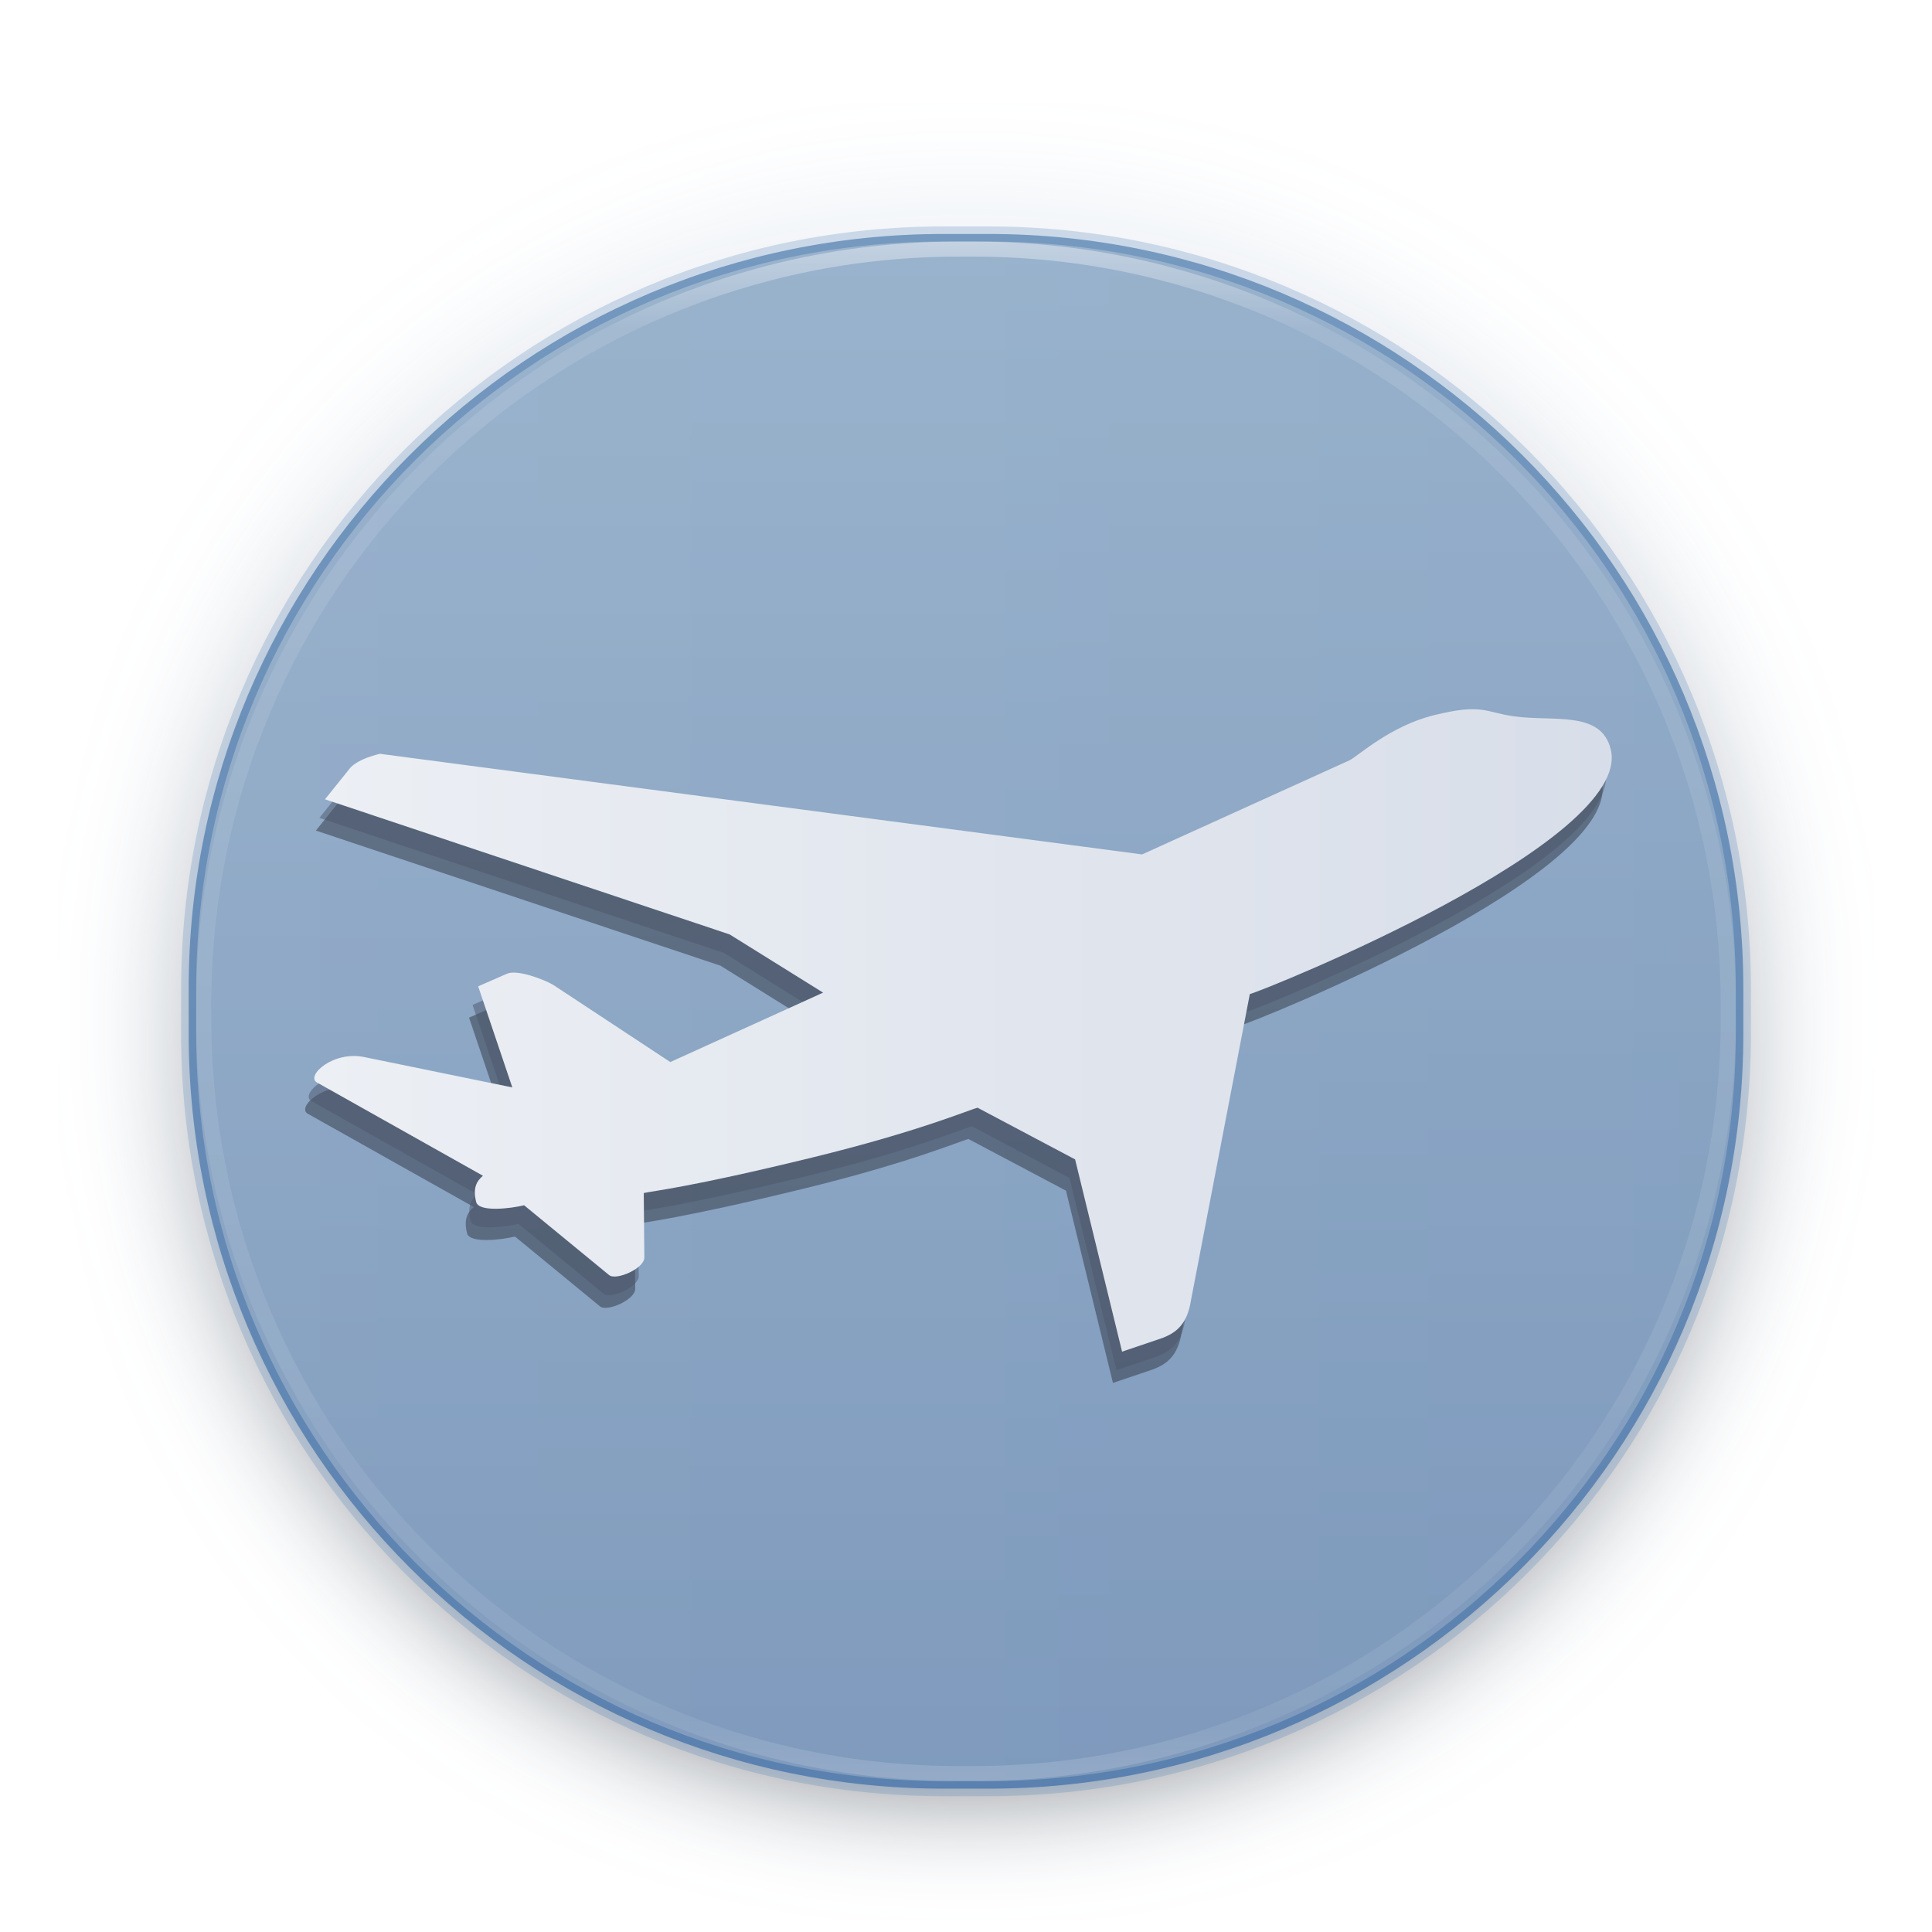
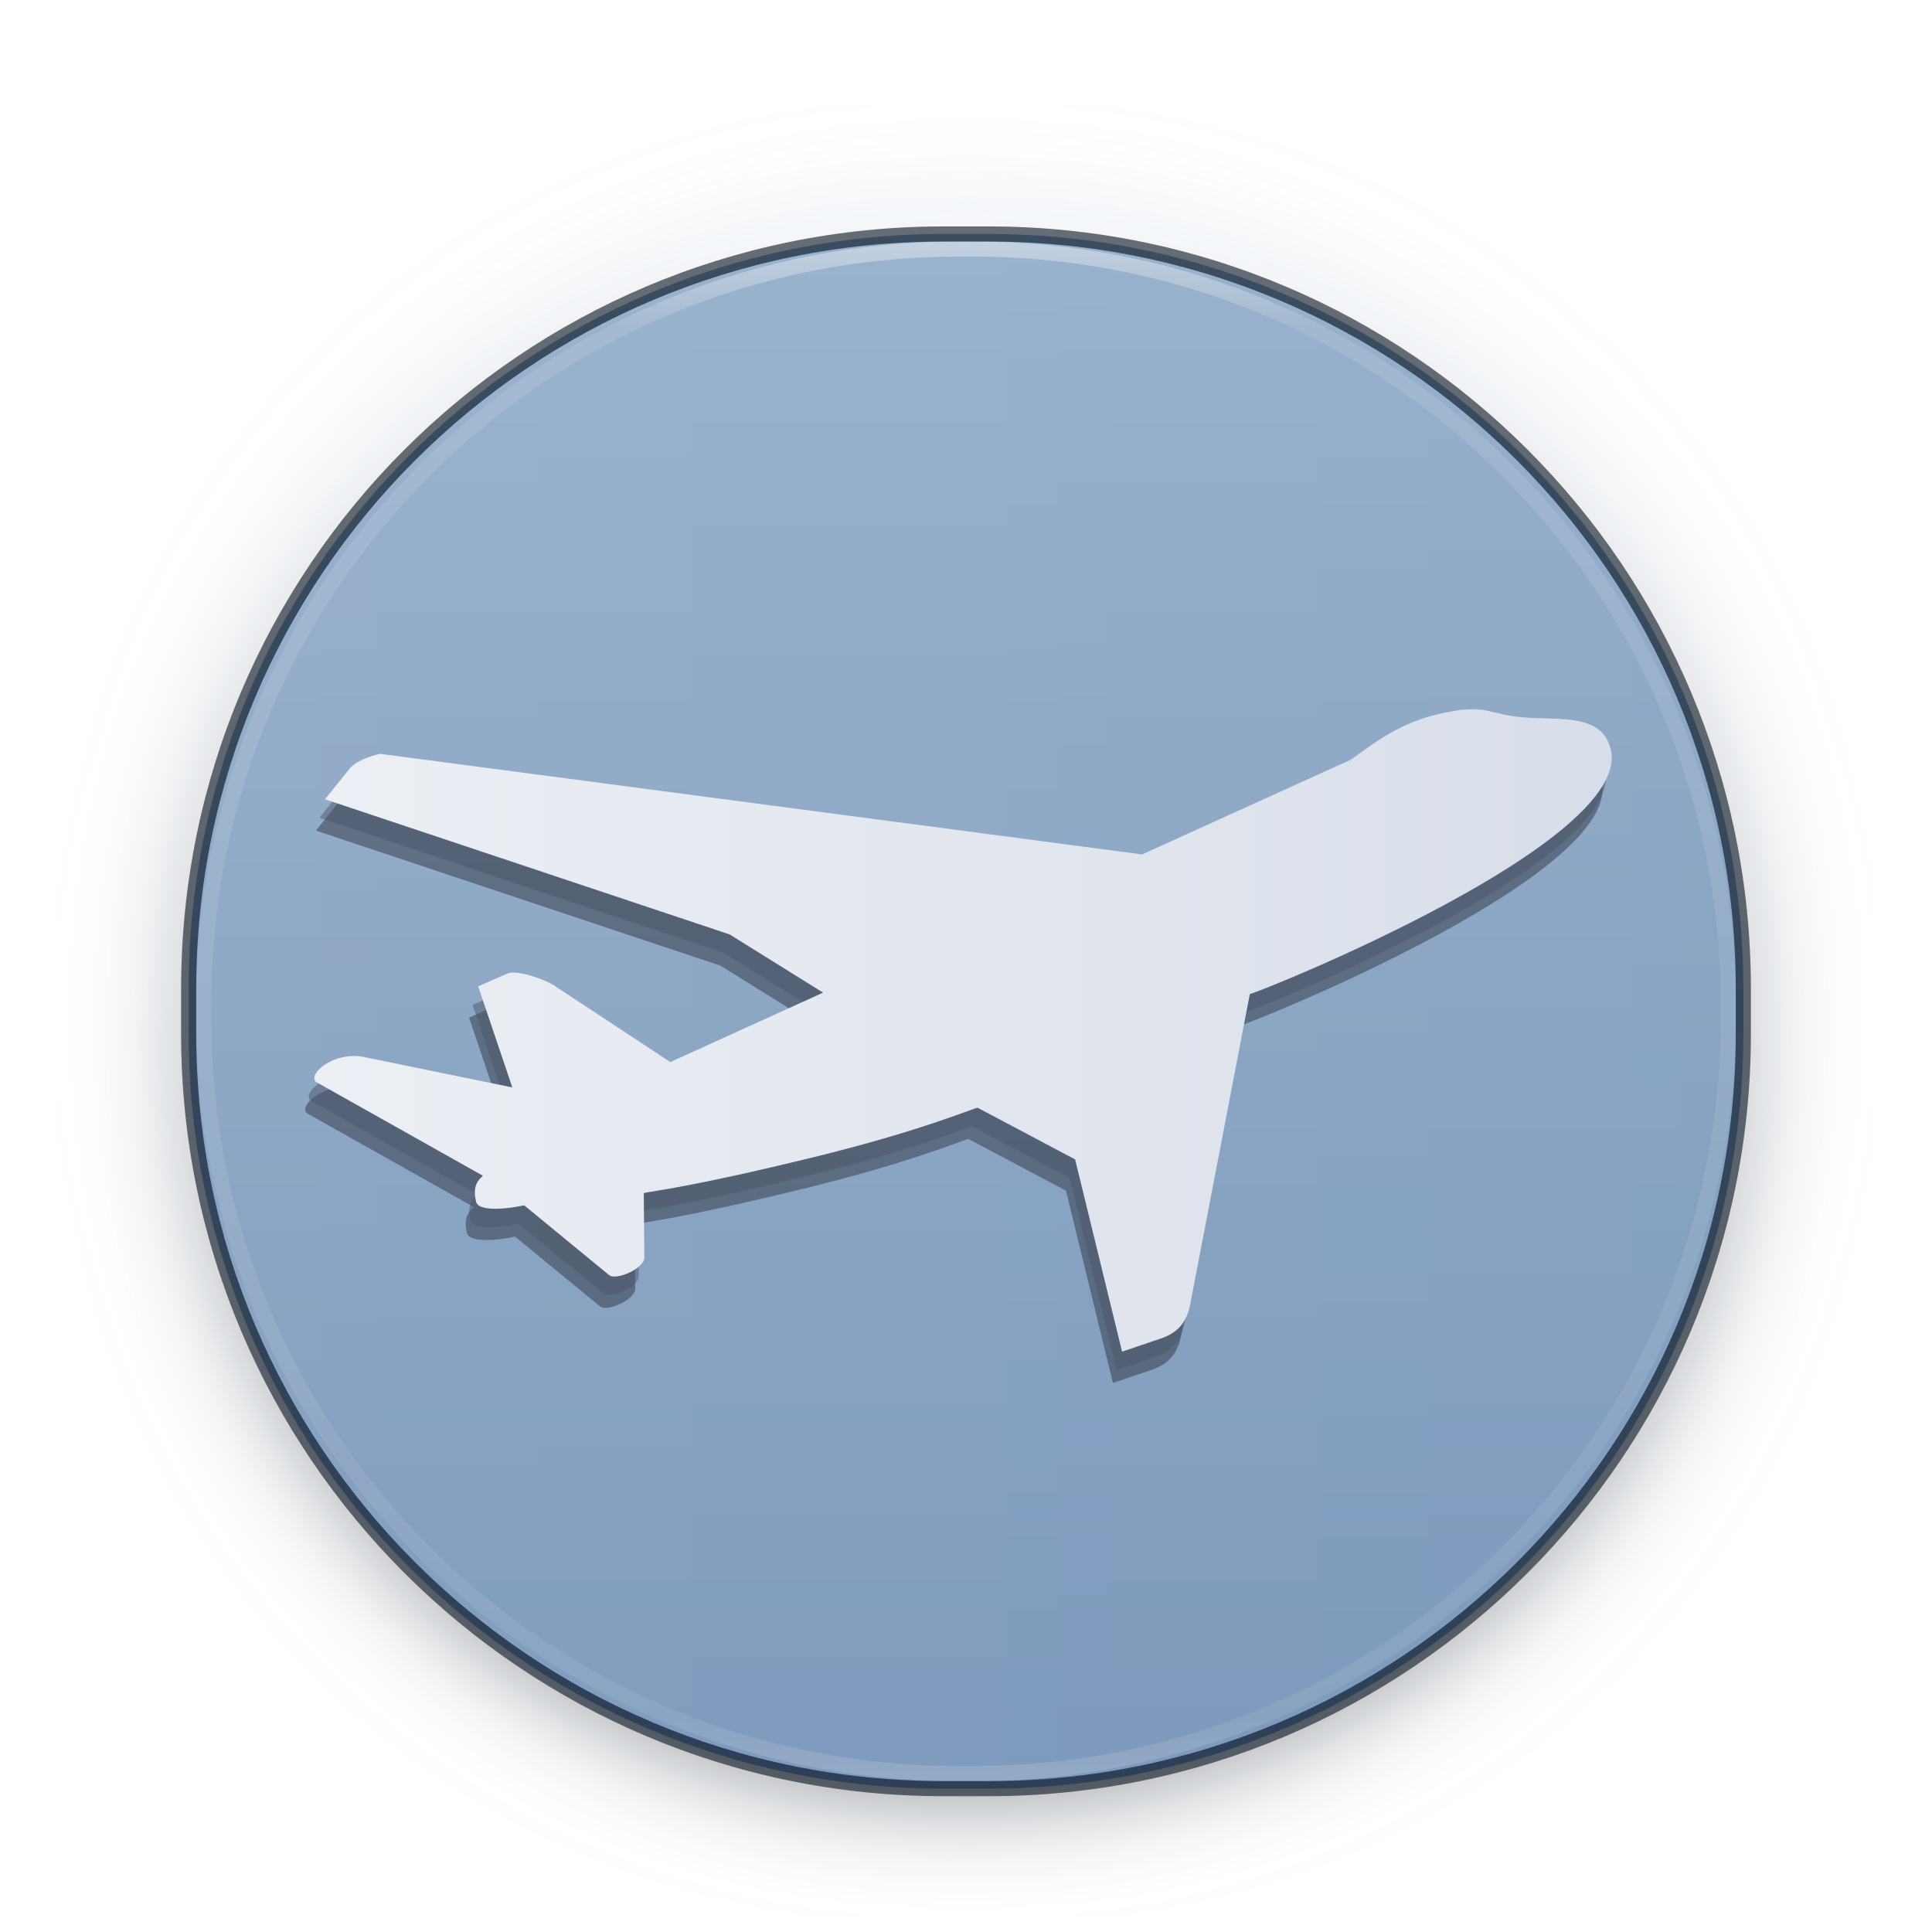
<svg xmlns="http://www.w3.org/2000/svg" xmlns:ns1="http://www.openswatchbook.org/uri/2009/osb" xmlns:xlink="http://www.w3.org/1999/xlink" version="1.1" width="128" height="128" id="svg3049">
  <defs id="defs3051">
    <linearGradient id="linearGradient959">
      <stop offset="0" style="stop-color:#eceff4;stop-opacity:1" id="stop955" />
      <stop offset="1" style="stop-color:#d8dee9;stop-opacity:1" id="stop957" />
    </linearGradient>
    <linearGradient id="linearGradient5803">
      <stop offset="0" style="stop-color:#fff5ef;stop-opacity:1" id="stop950" />
      <stop offset="1" style="stop-color:#fef8dd;stop-opacity:1" id="stop952" />
    </linearGradient>
    <linearGradient id="linearGradient4703" ns1:paint="gradient">
      <stop style="stop-color:#5181b8;stop-opacity:1;" offset="0" id="stop4699" />
      <stop style="stop-color:#5181b8;stop-opacity:0;" offset="1" id="stop4701" />
    </linearGradient>
    <linearGradient id="linearGradient4681" ns1:paint="solid">
      <stop style="stop-color:#5181b8;stop-opacity:1;" offset="0" id="stop4679" />
    </linearGradient>
    <linearGradient id="linearGradient897">
      <stop offset="0" style="stop-color:#ffa154;stop-opacity:1" id="stop4656" />
      <stop offset="1" style="stop-color:#f37329;stop-opacity:1" id="stop4658" />
    </linearGradient>
    <linearGradient id="linearGradient897-3">
      <stop id="stop893" style="stop-color:#81a1c1;stop-opacity:1" offset="0" />
      <stop id="stop895" style="stop-color:#5e81ac;stop-opacity:1" offset="1" />
    </linearGradient>
    <linearGradient id="linearGradient3924">
      <stop id="stop3926" style="stop-color:#ffffff;stop-opacity:1" offset="0" />
      <stop id="stop3928" style="stop-color:#ffffff;stop-opacity:0.235" offset="0.063" />
      <stop id="stop3930" style="stop-color:#ffffff;stop-opacity:0.157" offset="0.951" />
      <stop id="stop3932" style="stop-color:#ffffff;stop-opacity:0.392" offset="1" />
    </linearGradient>
    <linearGradient id="linearGradient3688-166-749-5">
      <stop id="stop2883-0" style="stop-color:#181818;stop-opacity:1" offset="0" />
      <stop id="stop2885-5" style="stop-color:#181818;stop-opacity:0" offset="1" />
    </linearGradient>
    <linearGradient id="linearGradient3688-464-309-8">
      <stop id="stop2889-9" style="stop-color:#181818;stop-opacity:1" offset="0" />
      <stop id="stop2891-4" style="stop-color:#181818;stop-opacity:0" offset="1" />
    </linearGradient>
    <linearGradient id="linearGradient3702-501-757-0">
      <stop id="stop2895-0" style="stop-color:#181818;stop-opacity:0" offset="0" />
      <stop id="stop2897-2" style="stop-color:#181818;stop-opacity:1" offset="0.5" />
      <stop id="stop2899-6" style="stop-color:#181818;stop-opacity:0" offset="1" />
    </linearGradient>
    <linearGradient id="linearGradient3811">
      <stop id="stop3813" style="stop-color:#000000;stop-opacity:1" offset="0" />
      <stop id="stop3815" style="stop-color:#000000;stop-opacity:0" offset="1" />
    </linearGradient>
    <radialGradient xlink:href="#linearGradient3688-166-749-5" id="radialGradient3946" gradientUnits="userSpaceOnUse" gradientTransform="matrix(2.003784,0,0,1.4,27.98813,-17.4)" cx="4.993" cy="43.5" fx="4.993" fy="43.5" r="2.5" />
    <radialGradient xlink:href="#linearGradient3688-464-309-8" id="radialGradient3948" gradientUnits="userSpaceOnUse" gradientTransform="matrix(2.003784,0,0,1.4,-20.01187,-104.4)" cx="4.993" cy="43.5" fx="4.993" fy="43.5" r="2.5" />
    <linearGradient xlink:href="#linearGradient3702-501-757-0" id="linearGradient3950" gradientUnits="userSpaceOnUse" x1="25.058" y1="47.028" x2="25.058" y2="39.999" />
    <linearGradient xlink:href="#linearGradient3924" id="linearGradient3965" gradientUnits="userSpaceOnUse" gradientTransform="matrix(2.72973,0,0,2.72973,-1.513518,1.488319)" x1="24" y1="5" x2="24" y2="43" />
    <radialGradient xlink:href="#linearGradient3811" id="radialGradient3976" gradientUnits="userSpaceOnUse" gradientTransform="matrix(1.556392,0,0,0.1697883,70.27035,102.1321)" cx="-4.029" cy="93.468" fx="-4.029" fy="93.468" r="35.338" />
    <linearGradient xlink:href="#linearGradient897-3" id="linearGradient891" x1="66.997" y1="15.857" x2="66.997" y2="117.81" gradientUnits="userSpaceOnUse" />
    <linearGradient id="linearGradient5803-6">
      <stop id="stop5805" style="stop-color:#fff5ef;stop-opacity:1" offset="0" />
      <stop id="stop5807" style="stop-color:#fef8dd;stop-opacity:1" offset="1" />
    </linearGradient>
    <linearGradient x1="167.983" y1="8.508" x2="167.983" y2="54.78" id="linearGradient5228-5" xlink:href="#linearGradient5803-6" gradientUnits="userSpaceOnUse" gradientTransform="matrix(1.832495,0,0,1.843915,-232.1758,8.558593)" />
    <clipPath id="clip1">
      <path d="M 0,0 H 914.359 V 517.398 H 0 Z m 0,0" id="path2" />
    </clipPath>
    <clipPath id="clip1-3">
      <path d="M 0,0 H 914.359 V 517.398 H 0 Z m 0,0" id="path883" />
    </clipPath>
    <linearGradient xlink:href="#linearGradient959" id="linearGradient1071" x1="12" y1="67.002" x2="116" y2="67.002" gradientUnits="userSpaceOnUse" />
    <linearGradient xlink:href="#linearGradient959" id="linearGradient1087" x1="29.666" y1="259.112" x2="851.922" y2="259.112" gradientUnits="userSpaceOnUse" />
    <linearGradient xlink:href="#linearGradient3811" id="linearGradient1093" gradientUnits="userSpaceOnUse" x1="63.436" y1="119.565" x2="63.436" y2="14.031" />
    <filter style="color-interpolation-filters:sRGB" id="filter1115" x="-0.084" width="1.168" y="-0.084" height="1.168">
      <feGaussianBlur stdDeviation="3.605" id="feGaussianBlur1117" />
    </filter>
  </defs>
  <rect width="103" height="103" rx="50" ry="50" x="12.5" y="15.502" id="rect1089" style="color:#000000;display:inline;overflow:visible;visibility:visible;opacity:0.5;fill:url(#linearGradient1093);stroke:#5181b8;stroke-width:1;stroke-linecap:round;stroke-linejoin:round;stroke-miterlimit:4;stroke-dasharray:none;stroke-dashoffset:0;stroke-opacity:1;marker:none;enable-background:accumulate;fill-opacity:1;filter:url(#filter1115)" />
  <rect style="color:#000000;display:inline;overflow:visible;visibility:visible;fill:url(#linearGradient891);fill-opacity:1;fill-rule:nonzero;stroke:none;stroke-width:1;marker:none;enable-background:accumulate" id="rect5505-21-3" y="15.502" x="12.5" ry="50" rx="50" height="103" width="103" />
  <rect style="opacity:0.5;fill:none;stroke:url(#linearGradient3965);stroke-width:1;stroke-linecap:round;stroke-linejoin:round;stroke-miterlimit:4;stroke-dasharray:none;stroke-dashoffset:0;stroke-opacity:1" id="rect6741-7" y="16.502" x="13.5" ry="50" rx="50" height="101" width="101" />
  <rect style="color:#000000;display:inline;overflow:visible;visibility:visible;opacity:0.25;fill:url(#linearGradient1071);stroke:#5181b8;stroke-width:1;stroke-linecap:round;stroke-linejoin:round;stroke-miterlimit:4;stroke-dasharray:none;stroke-dashoffset:0;stroke-opacity:1;marker:none;enable-background:accumulate;fill-opacity:1" id="rect5505-21-3-1" y="15.502" x="12.5" ry="50" rx="50" height="103" width="103" />
  <g transform="matrix(0.101555,-0.02480713,0.02480713,0.101555,14.55809,54.11964)" id="surface68400" style="opacity:0.5;fill:#2e3440">
    <g style="clip-rule:nonzero;fill:#2e3440" clip-path="url(#clip1-3)" id="g890">
      <path style="fill:#2e3440;fill-opacity:1;fill-rule:nonzero;stroke:none;stroke-width:0.927;stroke-opacity:1" d="m 801.625,150.631 c 23.232,9.289 54.579,9.289 54.579,34.864 0,60.384 -249.699,96.389 -258.999,96.389 l -82.453,180.044 c -5.823,13.925 -13.946,17.426 -23.253,18.567 l -26.726,2.325 V 357.401 l -52.254,-46.474 c -5.816,0 -39.517,5.78 -109.172,5.78 -81.305,0 -103.382,-3.462 -109.191,-3.462 l -9.271,39.485 c -1.181,6.993 -20.928,10.459 -24.398,5.812 L 118.658,302.783 c -8.112,0 -29.026,-2.292 -29.026,-9.289 0,-9.26 3.48,-12.758 8.123,-15.072 L 9.486,195.935 c -5.791,-5.787 15.112,-17.397 33.676,-8.141 l 85.955,40.647 -5.816,-67.363 19.755,-3.448 c 6.968,-1.173 22.087,9.296 26.715,13.903 L 230.188,236.59 334.707,216.831 285.912,166.927 57.126,22.895 76.845,7.782 c 0,0 4.661,-4.643 20.91,-4.643 L 551.886,179.707 693.594,152.988 c 5.798,-1.177 30.203,-15.105 59.233,-15.105 31.384,0 31.384,5.791 48.799,12.748" id="path888" />
    </g>
  </g>
  <g id="g965" transform="matrix(0.101555,-0.02480713,0.02480713,0.101555,14.79162,53.27843)" style="opacity:0.5;fill:#4c566a">
    <g id="g963" clip-path="url(#clip1-3)" style="clip-rule:nonzero;fill:#4c566a">
      <path id="path961" d="m 801.625,150.631 c 23.232,9.289 54.579,9.289 54.579,34.864 0,60.384 -249.699,96.389 -258.999,96.389 l -82.453,180.044 c -5.823,13.925 -13.946,17.426 -23.253,18.567 l -26.726,2.325 V 357.401 l -52.254,-46.474 c -5.816,0 -39.517,5.78 -109.172,5.78 -81.305,0 -103.382,-3.462 -109.191,-3.462 l -9.271,39.485 c -1.181,6.993 -20.928,10.459 -24.398,5.812 L 118.658,302.783 c -8.112,0 -29.026,-2.292 -29.026,-9.289 0,-9.26 3.48,-12.758 8.123,-15.072 L 9.486,195.935 c -5.791,-5.787 15.112,-17.397 33.676,-8.141 l 85.955,40.647 -5.816,-67.363 19.755,-3.448 c 6.968,-1.173 22.087,9.296 26.715,13.903 L 230.188,236.59 334.707,216.831 285.912,166.927 57.126,22.895 76.845,7.782 c 0,0 4.661,-4.643 20.91,-4.643 L 551.886,179.707 693.594,152.988 c 5.798,-1.177 30.203,-15.105 59.233,-15.105 31.384,0 31.384,5.791 48.799,12.748" style="fill:#4c566a;fill-opacity:1;fill-rule:nonzero;stroke:none;stroke-width:0.927;stroke-opacity:1" />
    </g>
  </g>
  <g transform="matrix(0.104541,0,0,0.104541,17.72118,41.1807)" id="g979">
    <g style="clip-rule:nonzero;fill-opacity:1;fill:url(#linearGradient1087);opacity:1" clip-path="url(#clip1-3)" id="g977">
      <path style="fill:url(#linearGradient1087);fill-opacity:1;fill-rule:nonzero;stroke:none;stroke-width:0.927;stroke-opacity:1" d="m 789.996,60.053 c 24.772,3.511 55.224,-3.928 61.293,20.917 C 865.619,139.629 631.595,233.857 622.561,236.064 l -37.374,194.468 c -2.353,14.909 -9.413,20.238 -18.183,23.555 l -25.411,8.601 -29.761,-121.836 -61.79,-32.747 c -5.65,1.38 -37.017,14.992 -104.683,31.521 -78.983,19.293 -101.25,21.169 -106.893,22.547 l 0.363,40.557 c 0.513,7.073 -17.849,15.126 -22.322,11.436 l -53.865,-44.241 c -7.88,1.925 -28.741,4.661 -30.401,-2.136 -2.197,-8.996 0.353,-13.22 4.314,-16.57 L 31.233,292.034 c -6.999,-4.248 10.552,-20.487 30.782,-15.9 l 93.146,19.089 -21.635,-64.059 18.373,-8.037 c 6.49,-2.793 23.662,3.79 29.251,7.166 l 74.129,48.861 96.845,-43.996 L 292.88,198.26 36.451,112.631 52.02,93.272 c 0,0 3.426,-5.616 19.211,-9.472 L 554.29,147.561 685.61,87.978 c 5.353,-2.519 25.756,-21.841 53.956,-28.729 30.487,-7.447 31.861,-1.822 50.43,0.804" id="path975" />
    </g>
  </g>
+   <rect width="103" height="103" rx="50" ry="50" x="12.5" y="15.502" id="rect883" style="color:#000000;display:inline;overflow:visible;visibility:visible;opacity:0.5;fill:none;stroke:#000000;stroke-width:1;stroke-linecap:round;stroke-linejoin:round;stroke-miterlimit:4;stroke-dasharray:none;stroke-dashoffset:0;stroke-opacity:1;marker:none;enable-background:accumulate;fill-opacity:1" />
</svg>
